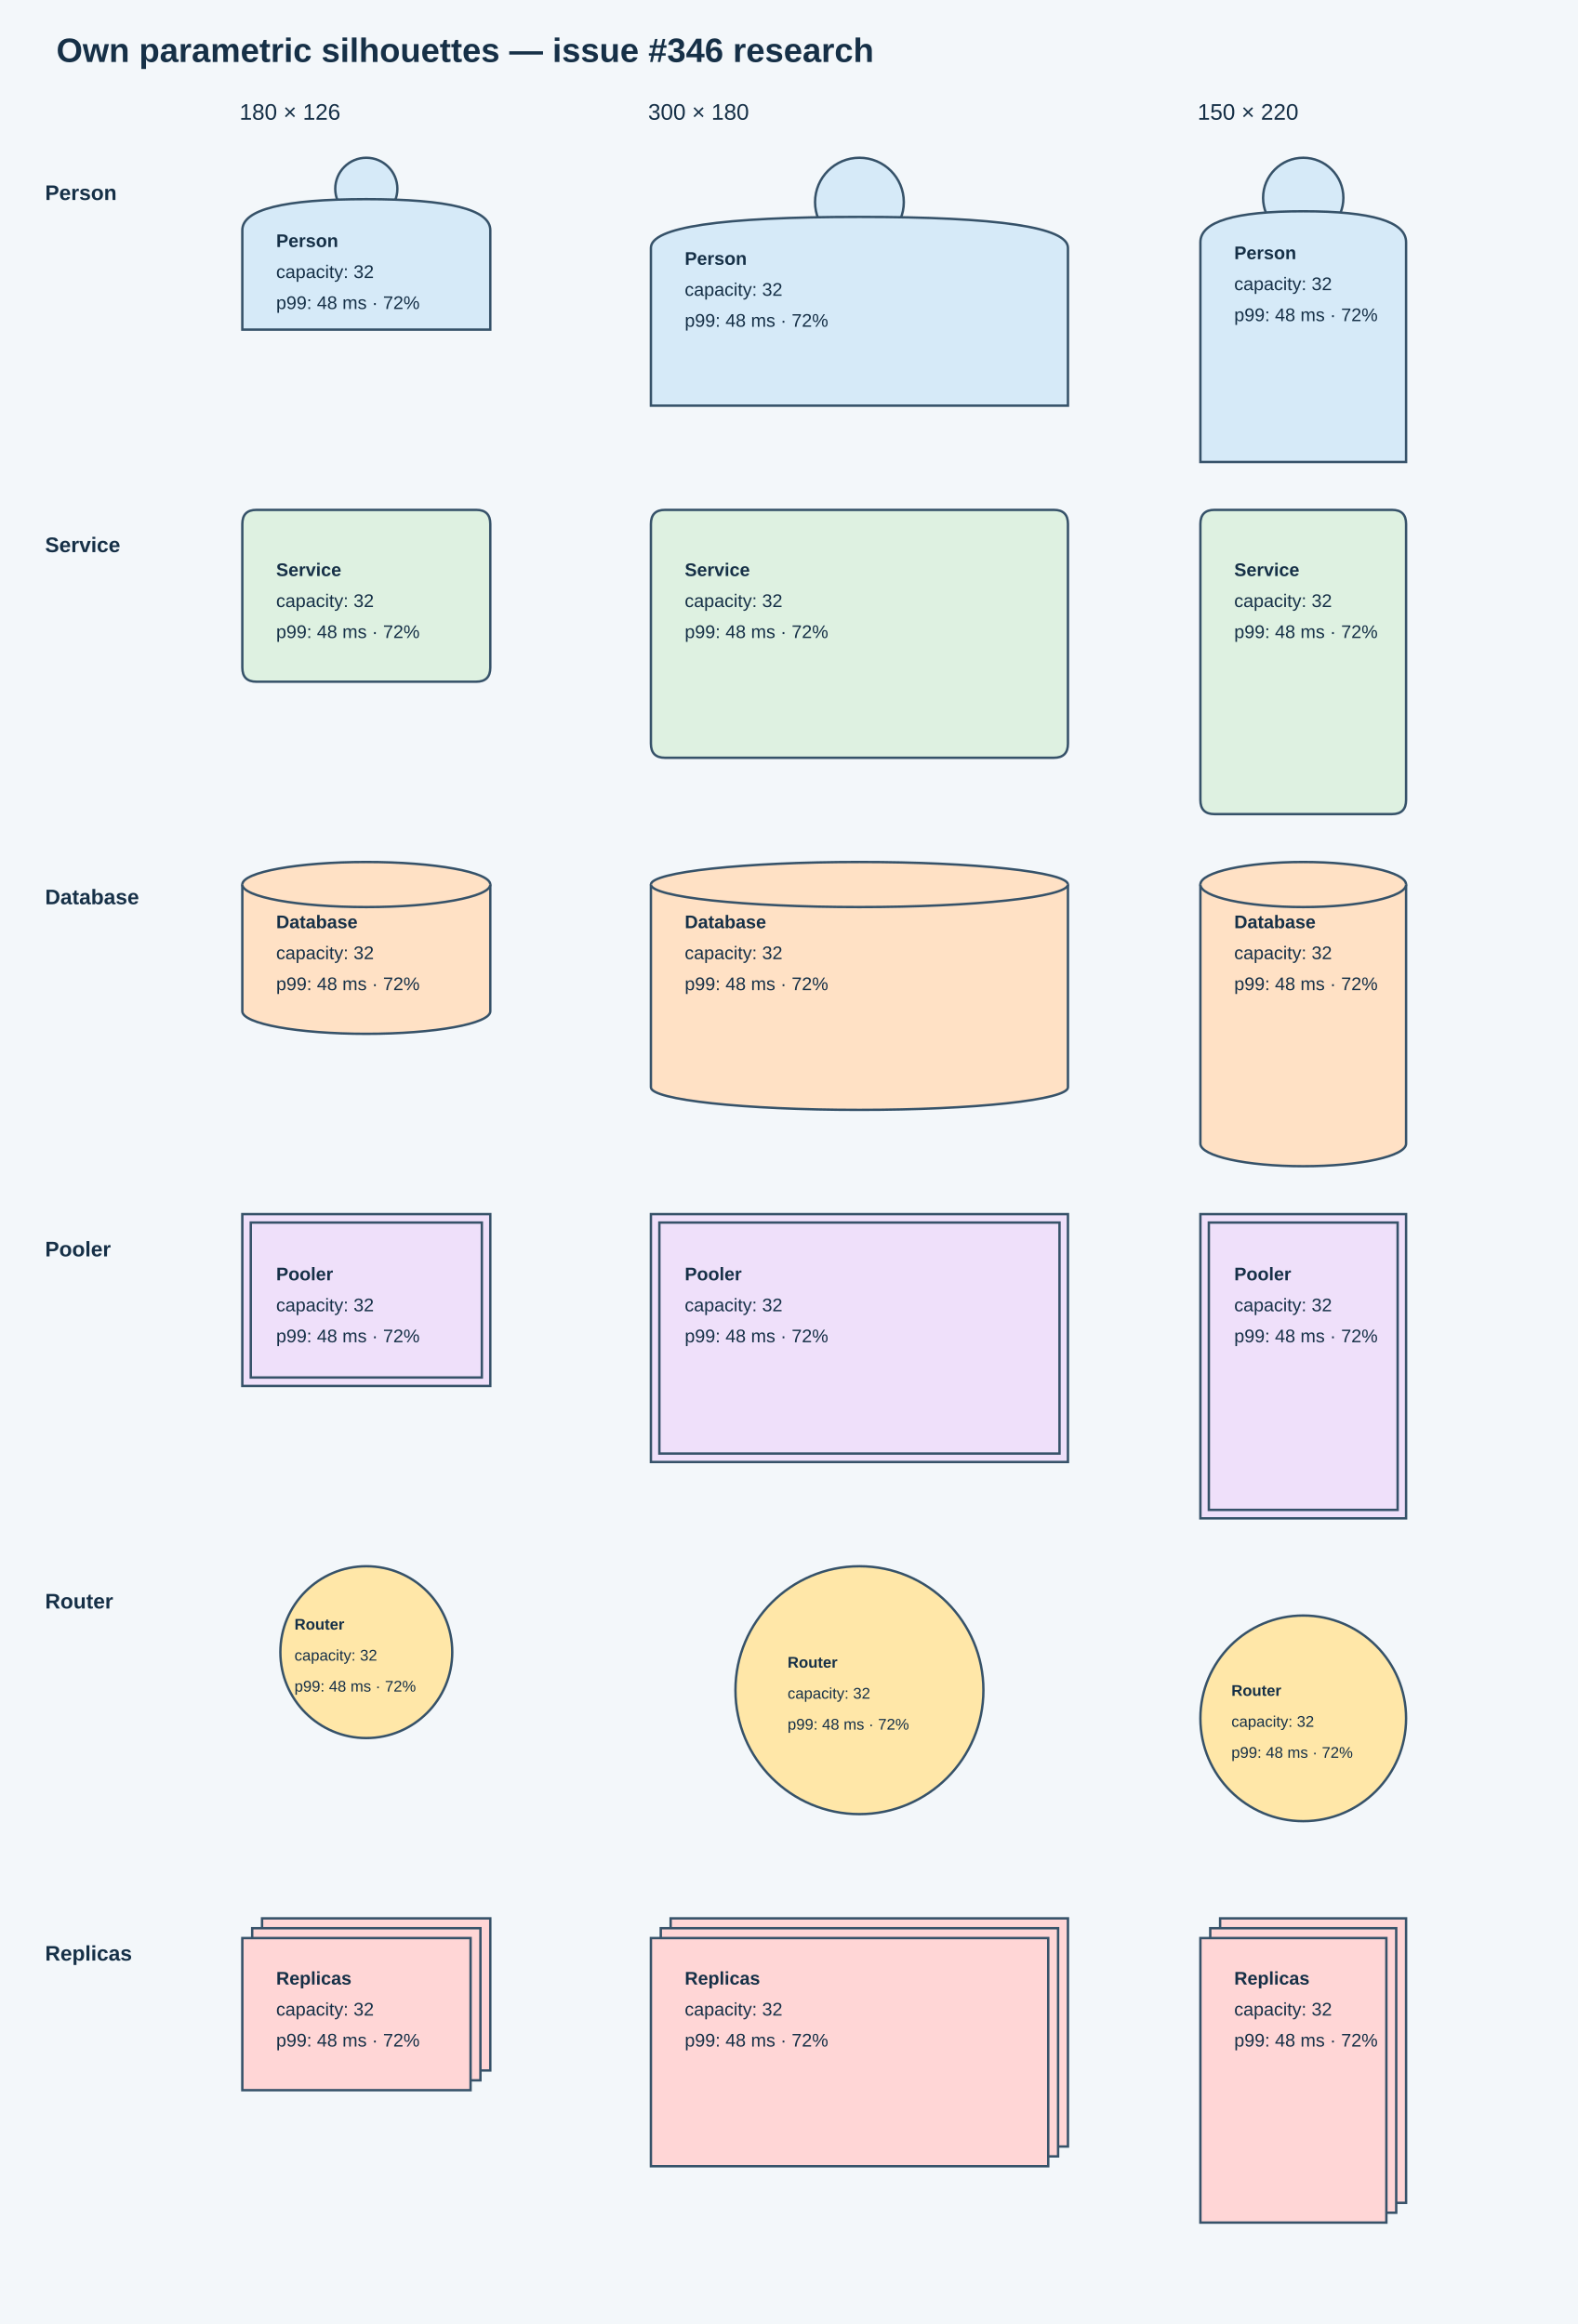
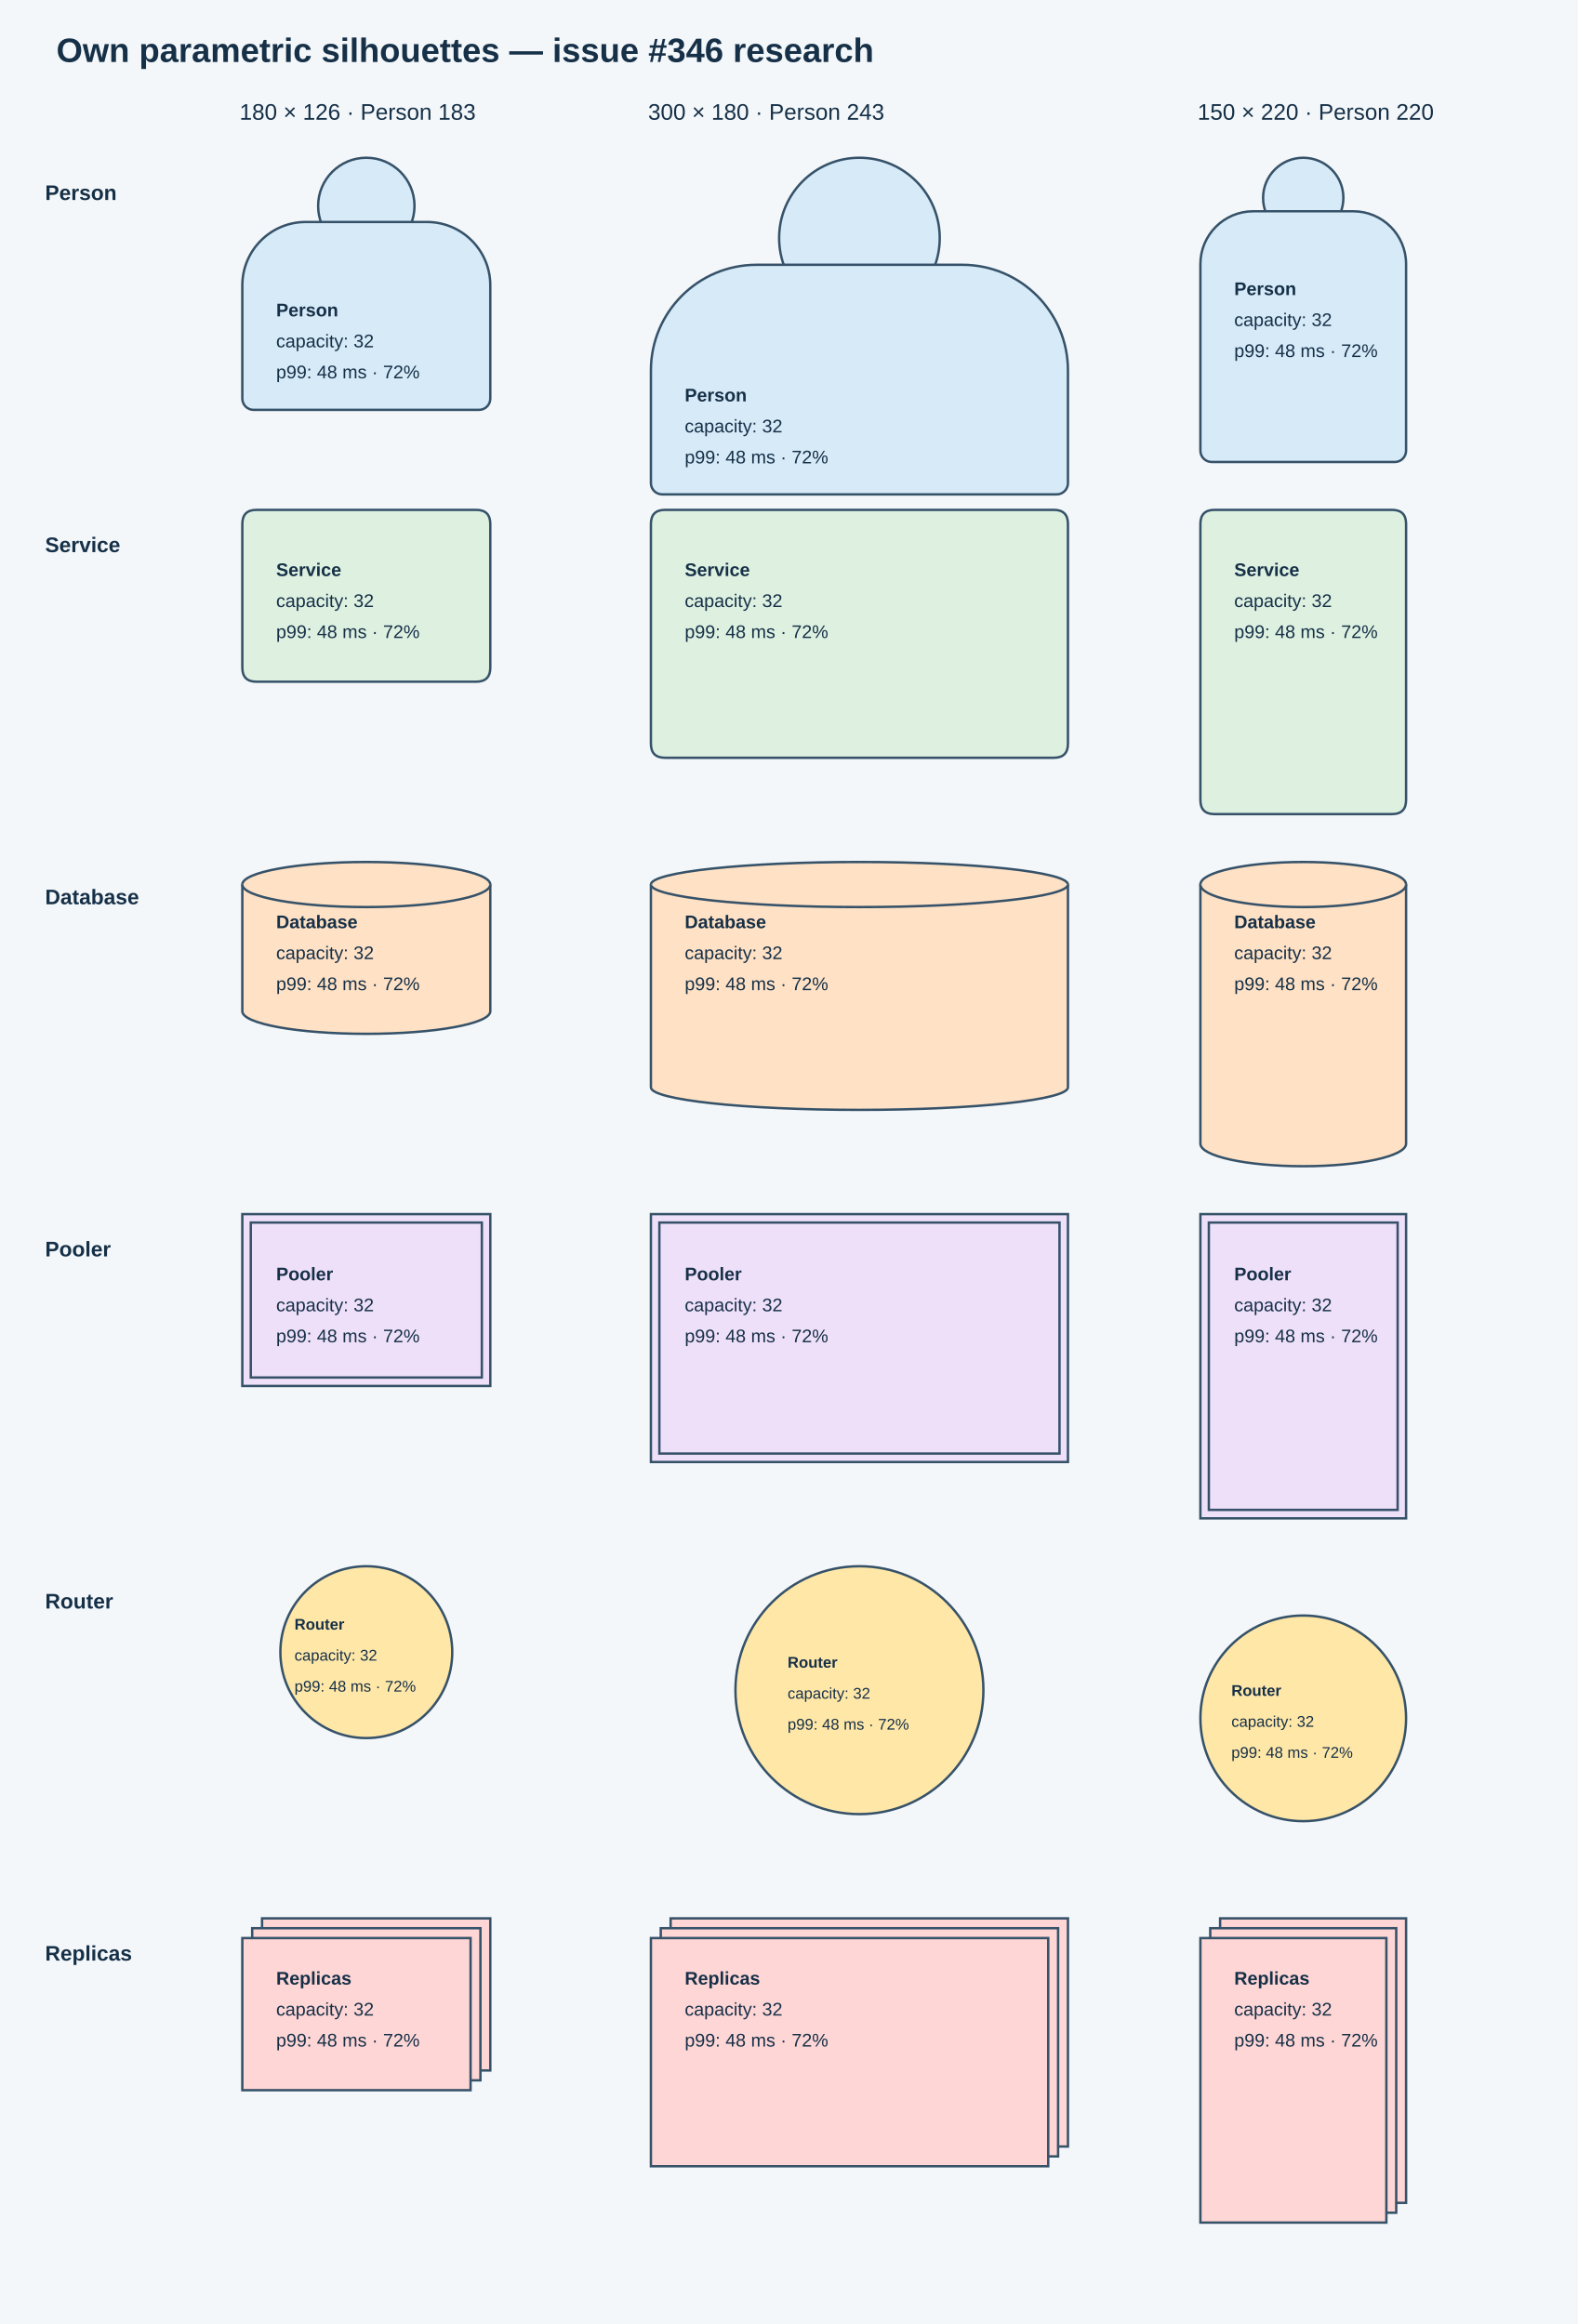
<svg xmlns="http://www.w3.org/2000/svg" width="1120" height="1650" viewBox="0 0 1120 1650">
  <rect width="1120" height="1650" fill="#f3f7fa" />
  <g font-family="Arial,sans-serif" fill="#163047">
    <text x="40" y="44" font-size="24" font-weight="bold">Own parametric silhouettes — issue #346 research</text>
-     <text x="170" y="85" font-size="16">180 × 126</text>
-     <text x="460" y="85" font-size="16">300 × 180</text>
-     <text x="850" y="85" font-size="16">150 × 220</text>
+     <text x="170" y="85" font-size="16">180 × 126 · Person 183</text>
+     <text x="460" y="85" font-size="16">300 × 180 · Person 243</text>
+     <text x="850" y="85" font-size="16">150 × 220 · Person 220</text>
    <text x="32" y="142" font-size="15" font-weight="bold">Person</text>
    <g transform="translate(170 110)" fill="#d6eaf8" stroke="#365269" stroke-width="1.7">
-       <path d="M 67.95 24.05 a 22.05 22.05 0 1 0 44.1 0 a 22.05 22.05 0 1 0 -44.1 0" />
-       <path d="M 2 124 V 53.4 Q 2 31.4 90 31.4 Q 178 31.4 178 53.4 V 124 Z" />
+       <path d="M 55.8 36.2 a 34.2 34.2 0 1 0 68.4 0 a 34.2 34.2 0 1 0 -68.4 0" />
+       <path d="M 47 47.6 H 133 A 45 45 0 0 1 178 92.6 V 173 A 8 8 0 0 1 170 181 H 10 A 8 8 0 0 1 2 173 V 92.6 A 45 45 0 0 1 47 47.6 Z" />
    </g>
    <g transform="translate(196 110)" font-size="13">
-       <text y="65.4" font-weight="bold">Person</text>
-       <text y="87.4">capacity: 32</text>
-       <text y="109.4">p99: 48 ms · 72%</text>
+       <text y="114.6" font-weight="bold">Person</text>
+       <text y="136.6">capacity: 32</text>
+       <text y="158.6">p99: 48 ms · 72%</text>
    </g>
    <g transform="translate(460 110)" fill="#d6eaf8" stroke="#365269" stroke-width="1.7">
-       <path d="M 118.5 33.5 a 31.5 31.5 0 1 0 63 0 a 31.5 31.5 0 1 0 -63 0" />
-       <path d="M 2 178 V 66 Q 2 44 150 44 Q 298 44 298 66 V 178 Z" />
+       <path d="M 93 59 a 57 57 0 1 0 114 0 a 57 57 0 1 0 -114 0" />
+       <path d="M 77 78 H 223 A 75 75 0 0 1 298 153 V 233 A 8 8 0 0 1 290 241 H 10 A 8 8 0 0 1 2 233 V 153 A 75 75 0 0 1 77 78 Z" />
    </g>
    <g transform="translate(486 110)" font-size="13">
-       <text y="78.0" font-weight="bold">Person</text>
-       <text y="100.0">capacity: 32</text>
-       <text y="122.0">p99: 48 ms · 72%</text>
+       <text y="175" font-weight="bold">Person</text>
+       <text y="197">capacity: 32</text>
+       <text y="219">p99: 48 ms · 72%</text>
    </g>
    <g transform="translate(850 110)" fill="#d6eaf8" stroke="#365269" stroke-width="1.7">
      <path d="M 46.5 30.5 a 28.5 28.5 0 1 0 57 0 a 28.5 28.5 0 1 0 -57 0" />
-       <path d="M 2 218 V 62 Q 2 40 75 40 Q 148 40 148 62 V 218 Z" />
+       <path d="M 39.5 40 H 110.5 A 37.5 37.5 0 0 1 148 77.5 V 210 A 8 8 0 0 1 140 218 H 10 A 8 8 0 0 1 2 210 V 77.5 A 37.5 37.5 0 0 1 39.5 40 Z" />
    </g>
    <g transform="translate(876 110)" font-size="13">
-       <text y="74.0" font-weight="bold">Person</text>
-       <text y="96.0">capacity: 32</text>
-       <text y="118.0">p99: 48 ms · 72%</text>
+       <text y="99.5" font-weight="bold">Person</text>
+       <text y="121.5">capacity: 32</text>
+       <text y="143.5">p99: 48 ms · 72%</text>
    </g>
    <text x="32" y="392" font-size="15" font-weight="bold">Service</text>
    <g transform="translate(170 360)" fill="#def1e1" stroke="#365269" stroke-width="1.7">
      <path d="M 12 2 H 168 Q 178 2 178 12 V 114 Q 178 124 168 124 H 12 Q 2 124 2 114 V 12 Q 2 2 12 2 Z" />
    </g>
    <g transform="translate(196 360)" font-size="13">
      <text y="49" font-weight="bold">Service</text>
      <text y="71">capacity: 32</text>
      <text y="93">p99: 48 ms · 72%</text>
    </g>
    <g transform="translate(460 360)" fill="#def1e1" stroke="#365269" stroke-width="1.7">
      <path d="M 12 2 H 288 Q 298 2 298 12 V 168 Q 298 178 288 178 H 12 Q 2 178 2 168 V 12 Q 2 2 12 2 Z" />
    </g>
    <g transform="translate(486 360)" font-size="13">
      <text y="49" font-weight="bold">Service</text>
      <text y="71">capacity: 32</text>
      <text y="93">p99: 48 ms · 72%</text>
    </g>
    <g transform="translate(850 360)" fill="#def1e1" stroke="#365269" stroke-width="1.7">
      <path d="M 12 2 H 138 Q 148 2 148 12 V 208 Q 148 218 138 218 H 12 Q 2 218 2 208 V 12 Q 2 2 12 2 Z" />
    </g>
    <g transform="translate(876 360)" font-size="13">
      <text y="49" font-weight="bold">Service</text>
      <text y="71">capacity: 32</text>
      <text y="93">p99: 48 ms · 72%</text>
    </g>
    <text x="32" y="642" font-size="15" font-weight="bold">Database</text>
    <g transform="translate(170 610)" fill="#ffe1c5" stroke="#365269" stroke-width="1.7">
      <path d="M 2 18 A 88 16 0 0 1 178 18 V 108 A 88 16 0 0 1 2 108 Z" />
      <path d="M 2 18 A 88 16 0 0 0 178 18" />
    </g>
    <g transform="translate(196 610)" font-size="13">
      <text y="49" font-weight="bold">Database</text>
      <text y="71">capacity: 32</text>
      <text y="93">p99: 48 ms · 72%</text>
    </g>
    <g transform="translate(460 610)" fill="#ffe1c5" stroke="#365269" stroke-width="1.7">
      <path d="M 2 18 A 148 16 0 0 1 298 18 V 162 A 148 16 0 0 1 2 162 Z" />
      <path d="M 2 18 A 148 16 0 0 0 298 18" />
    </g>
    <g transform="translate(486 610)" font-size="13">
      <text y="49" font-weight="bold">Database</text>
      <text y="71">capacity: 32</text>
      <text y="93">p99: 48 ms · 72%</text>
    </g>
    <g transform="translate(850 610)" fill="#ffe1c5" stroke="#365269" stroke-width="1.7">
      <path d="M 2 18 A 73 16 0 0 1 148 18 V 202 A 73 16 0 0 1 2 202 Z" />
      <path d="M 2 18 A 73 16 0 0 0 148 18" />
    </g>
    <g transform="translate(876 610)" font-size="13">
      <text y="49" font-weight="bold">Database</text>
      <text y="71">capacity: 32</text>
      <text y="93">p99: 48 ms · 72%</text>
    </g>
    <text x="32" y="892" font-size="15" font-weight="bold">Pooler</text>
    <g transform="translate(170 860)" fill="#efe0fa" stroke="#365269" stroke-width="1.7">
      <path d="M 2 2 H 178 V 124 H 2 Z" />
      <path d="M 8 8 H 172 V 118 H 8 Z" />
    </g>
    <g transform="translate(196 860)" font-size="13">
      <text y="49" font-weight="bold">Pooler</text>
      <text y="71">capacity: 32</text>
      <text y="93">p99: 48 ms · 72%</text>
    </g>
    <g transform="translate(460 860)" fill="#efe0fa" stroke="#365269" stroke-width="1.7">
      <path d="M 2 2 H 298 V 178 H 2 Z" />
      <path d="M 8 8 H 292 V 172 H 8 Z" />
    </g>
    <g transform="translate(486 860)" font-size="13">
      <text y="49" font-weight="bold">Pooler</text>
      <text y="71">capacity: 32</text>
      <text y="93">p99: 48 ms · 72%</text>
    </g>
    <g transform="translate(850 860)" fill="#efe0fa" stroke="#365269" stroke-width="1.7">
      <path d="M 2 2 H 148 V 218 H 2 Z" />
      <path d="M 8 8 H 142 V 212 H 8 Z" />
    </g>
    <g transform="translate(876 860)" font-size="13">
      <text y="49" font-weight="bold">Pooler</text>
      <text y="71">capacity: 32</text>
      <text y="93">p99: 48 ms · 72%</text>
    </g>
    <text x="32" y="1142" font-size="15" font-weight="bold">Router</text>
    <g transform="translate(170 1110)" fill="#ffe7a8" stroke="#365269" stroke-width="1.7">
      <path d="M 29 63 a 61 61 0 1 0 122 0 a 61 61 0 1 0 -122 0" />
    </g>
    <g transform="translate(209 1110)" font-size="11">
      <text y="47" font-weight="bold">Router</text>
      <text y="69">capacity: 32</text>
      <text y="91">p99: 48 ms · 72%</text>
    </g>
    <g transform="translate(460 1110)" fill="#ffe7a8" stroke="#365269" stroke-width="1.7">
      <path d="M 62 90 a 88 88 0 1 0 176 0 a 88 88 0 1 0 -176 0" />
    </g>
    <g transform="translate(559 1110)" font-size="11">
      <text y="74" font-weight="bold">Router</text>
      <text y="96">capacity: 32</text>
      <text y="118">p99: 48 ms · 72%</text>
    </g>
    <g transform="translate(850 1110)" fill="#ffe7a8" stroke="#365269" stroke-width="1.7">
      <path d="M 2 110 a 73 73 0 1 0 146 0 a 73 73 0 1 0 -146 0" />
    </g>
    <g transform="translate(874 1110)" font-size="11">
      <text y="94" font-weight="bold">Router</text>
      <text y="116">capacity: 32</text>
      <text y="138">p99: 48 ms · 72%</text>
    </g>
    <text x="32" y="1392" font-size="15" font-weight="bold">Replicas</text>
    <g transform="translate(170 1360)" fill="#ffd6d6" stroke="#365269" stroke-width="1.7">
      <path d="M 16 2 H 178 V 110 H 16 Z" />
      <path d="M 9 9 H 171 V 117 H 9 Z" />
      <path d="M 2 16 H 164 V 124 H 2 Z" />
    </g>
    <g transform="translate(196 1360)" font-size="13">
      <text y="49" font-weight="bold">Replicas</text>
      <text y="71">capacity: 32</text>
      <text y="93">p99: 48 ms · 72%</text>
    </g>
    <g transform="translate(460 1360)" fill="#ffd6d6" stroke="#365269" stroke-width="1.7">
      <path d="M 16 2 H 298 V 164 H 16 Z" />
      <path d="M 9 9 H 291 V 171 H 9 Z" />
      <path d="M 2 16 H 284 V 178 H 2 Z" />
    </g>
    <g transform="translate(486 1360)" font-size="13">
      <text y="49" font-weight="bold">Replicas</text>
      <text y="71">capacity: 32</text>
      <text y="93">p99: 48 ms · 72%</text>
    </g>
    <g transform="translate(850 1360)" fill="#ffd6d6" stroke="#365269" stroke-width="1.7">
      <path d="M 16 2 H 148 V 204 H 16 Z" />
      <path d="M 9 9 H 141 V 211 H 9 Z" />
      <path d="M 2 16 H 134 V 218 H 2 Z" />
    </g>
    <g transform="translate(876 1360)" font-size="13">
      <text y="49" font-weight="bold">Replicas</text>
      <text y="71">capacity: 32</text>
      <text y="93">p99: 48 ms · 72%</text>
    </g>
  </g>
</svg>
